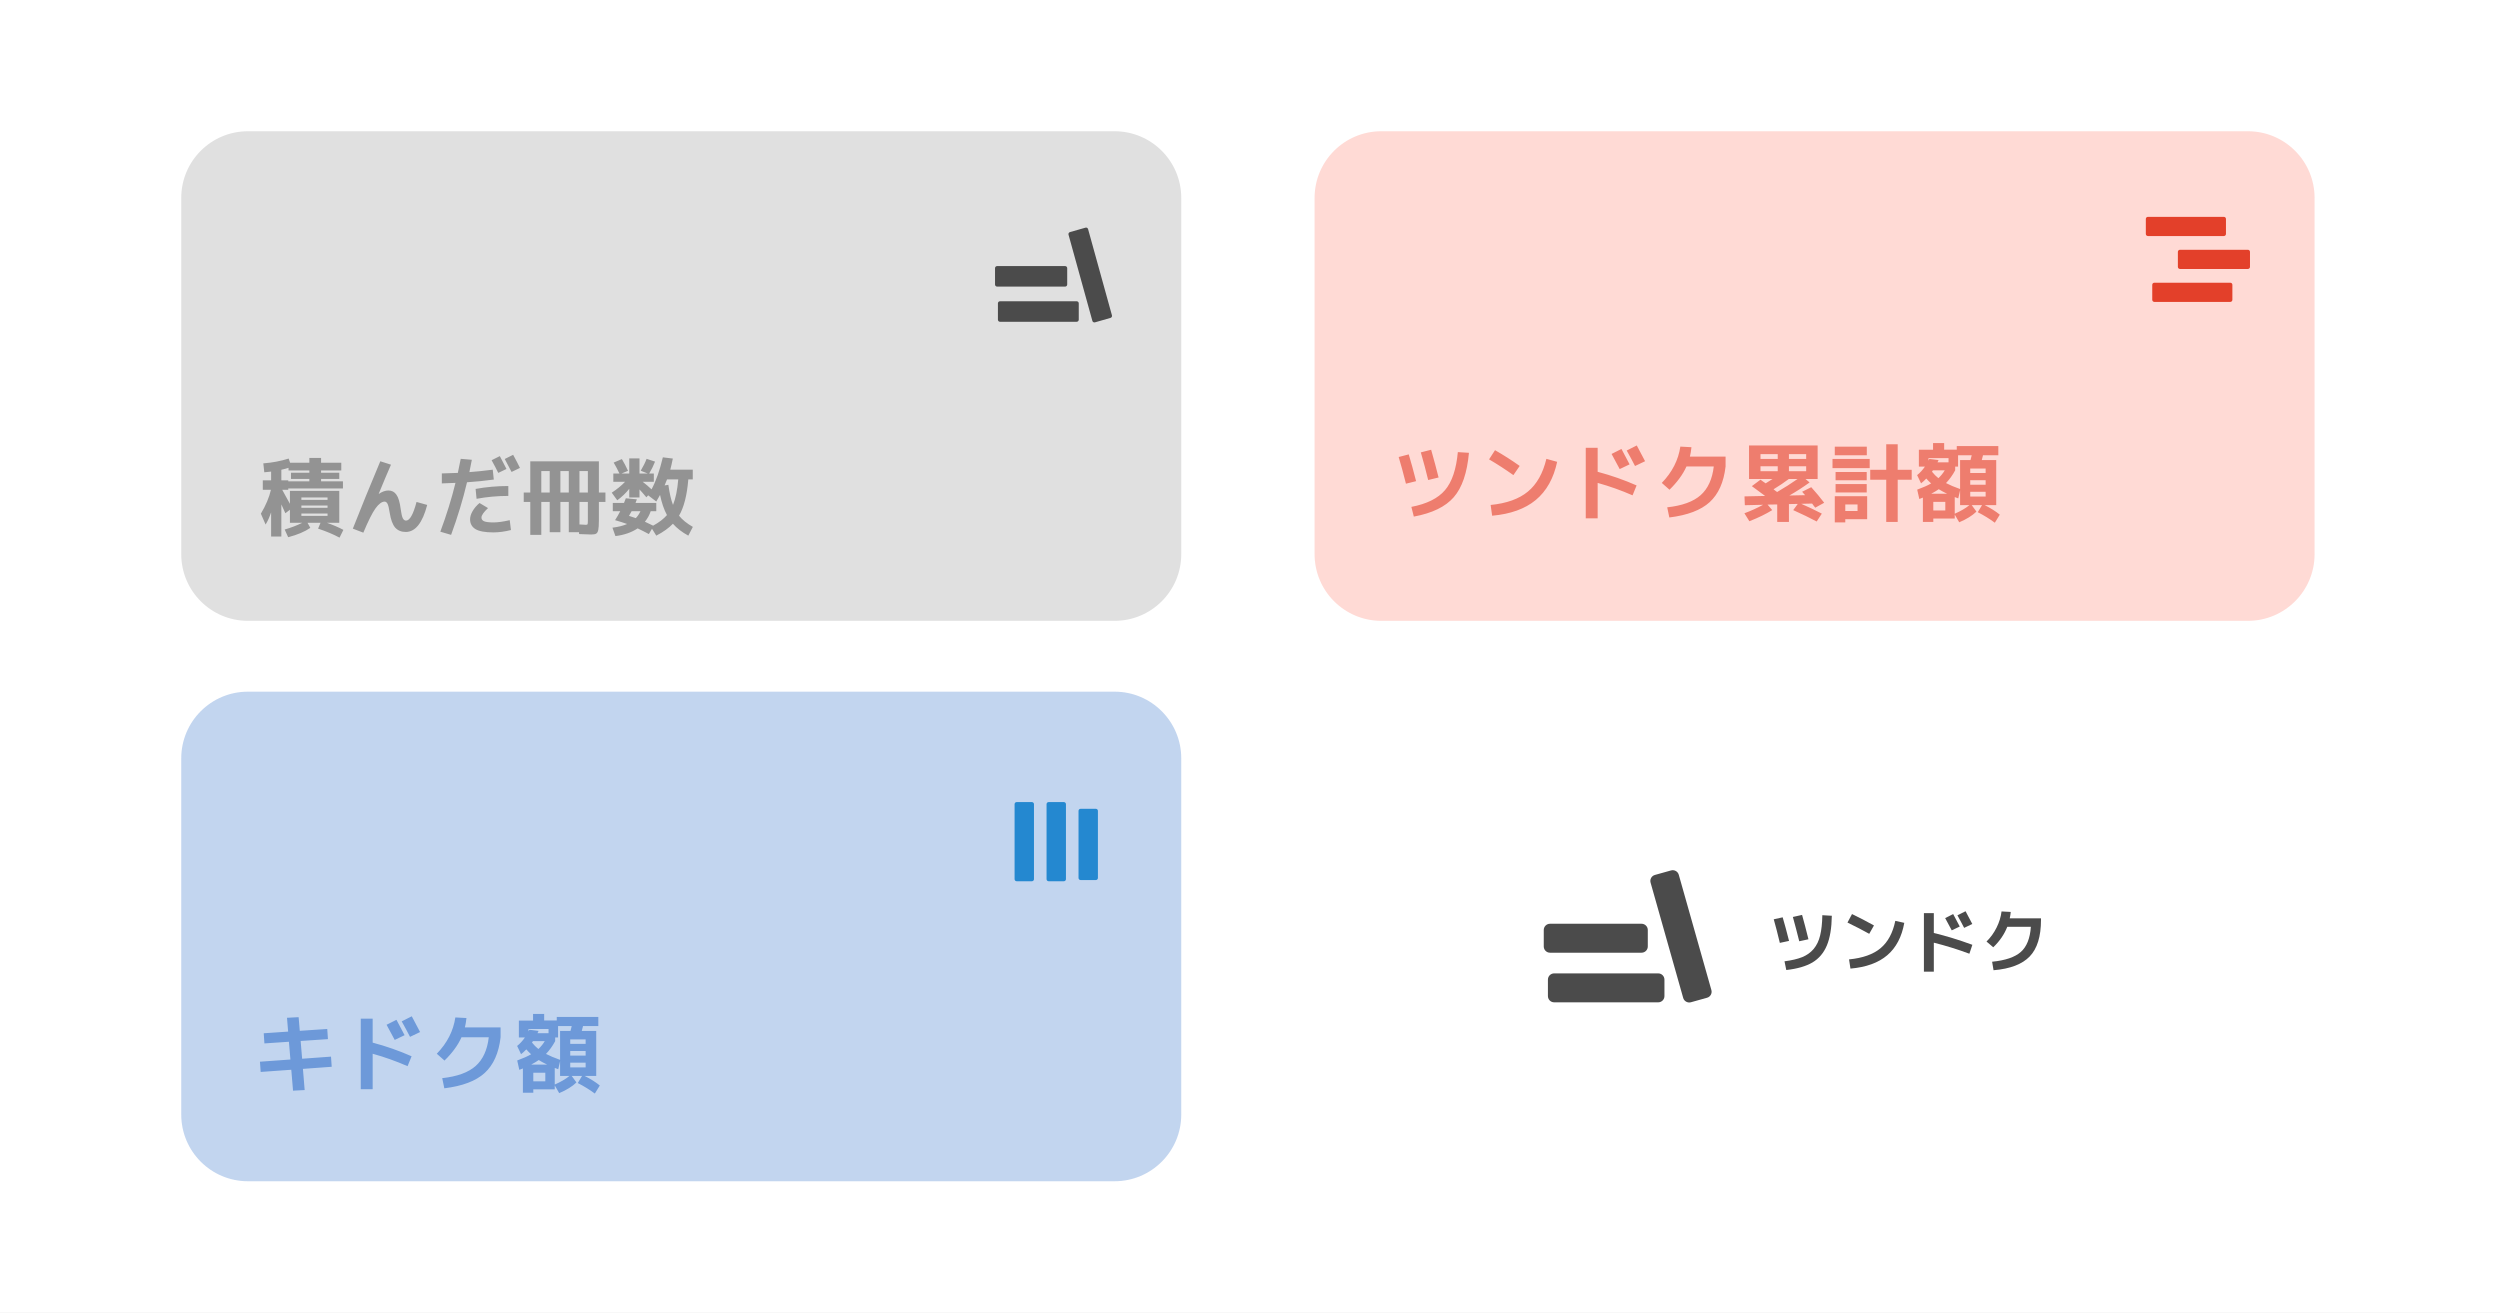
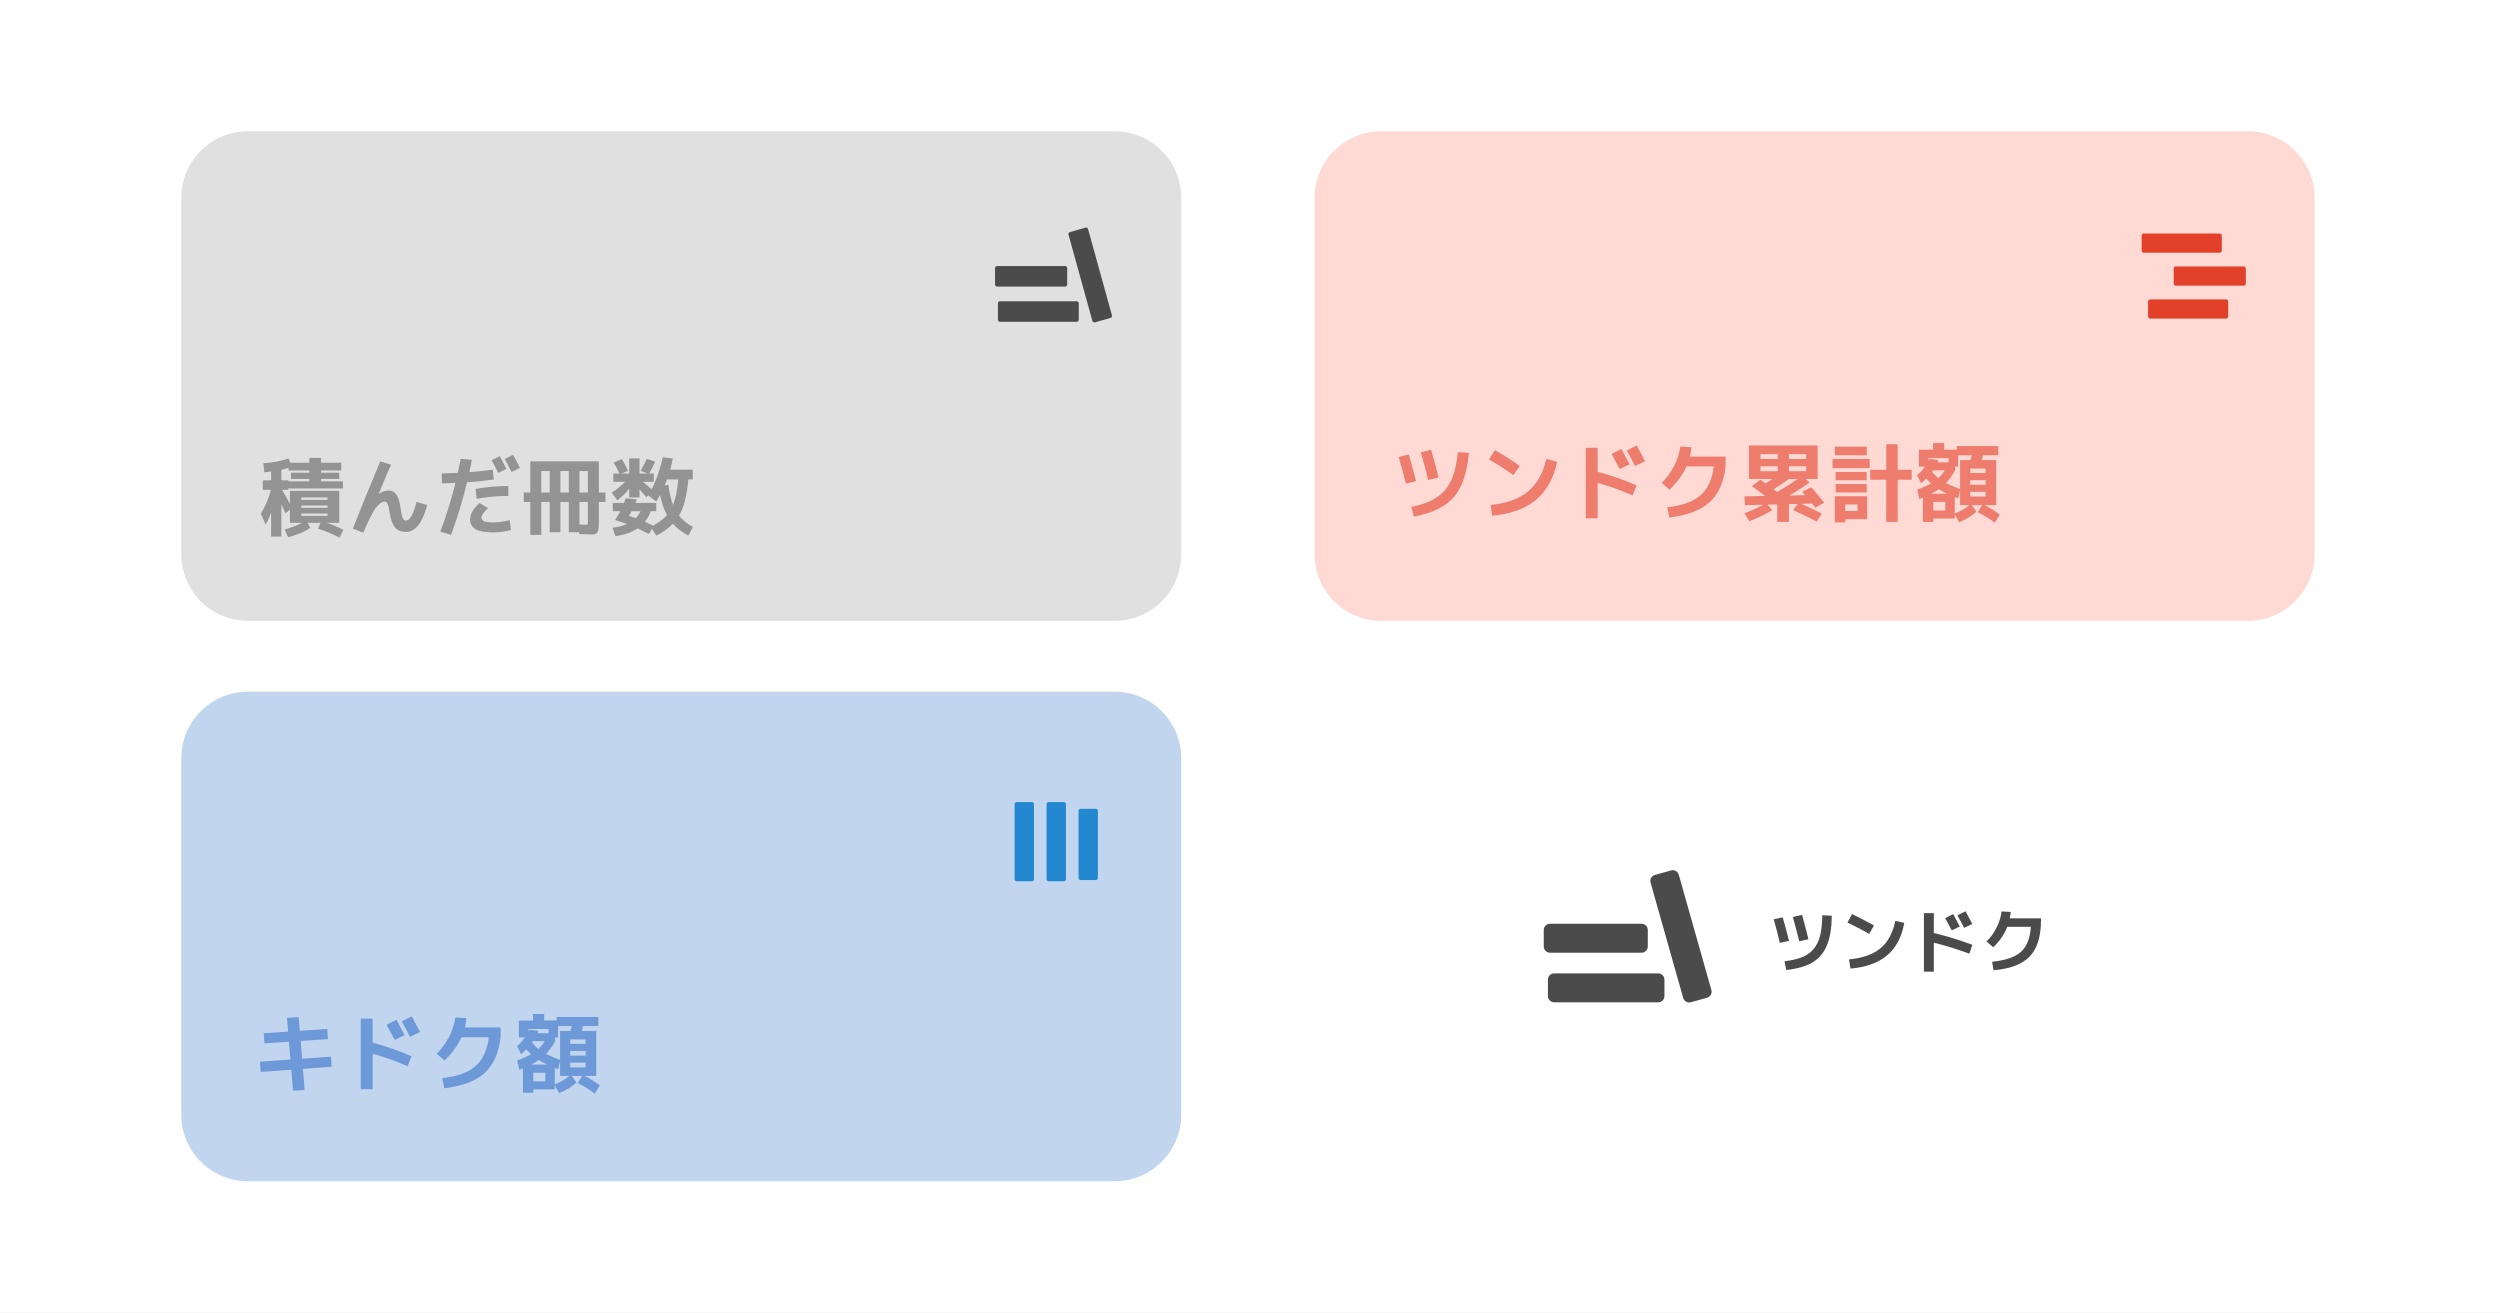
<svg xmlns="http://www.w3.org/2000/svg" width="1200" height="630" viewBox="0 0 1200 630" fill="none">
  <rect width="1200" height="630" fill="white" />
  <rect x="87" y="63" width="480" height="235" rx="32" fill="#E0E0E0" />
  <path d="M144.664 246.482V247.616H157.222V246.482H144.664ZM144.664 242.66V243.752H157.222V242.66H144.664ZM144.664 239.93H157.222V238.796H144.664V239.93ZM135.046 225.482V230.564H138.364V231.026H148.486V229.892H139.666V226.91H148.486V225.818H138.49V224.558C137.566 224.866 136.418 225.174 135.046 225.482ZM154.114 231.026H164.614V234.47H138.364V235.1H135.466C135.97 235.968 136.628 237.172 137.44 238.712C138.28 240.224 138.854 241.26 139.162 241.82V235.604H162.85V250.934H156.886C159.938 251.998 162.584 253.132 164.824 254.336L162.976 258.074C160.092 256.506 156.662 255.064 152.686 253.748L153.862 250.934H147.604L148.948 253.37C146.344 255.19 142.802 256.688 138.322 257.864L136.642 254.168C139.75 253.272 142.578 252.194 145.126 250.934H144.664H139.162V244.676L136.978 246.356C135.774 243.696 135.13 242.282 135.046 242.114V257.528H130.132V245.936C129.376 248.204 128.494 250.15 127.486 251.774L125.218 246.566C127.598 242.59 129.208 238.768 130.048 235.1H126.142V230.564H130.132V226.364C128.788 226.532 127.696 226.644 126.856 226.7L126.394 222.416C130.734 222.08 134.794 221.31 138.574 220.106L139.246 222.122H148.486V219.812H154.114V222.122H163.816V225.818H154.114V226.91H162.85V229.892H154.114V231.026ZM182.548 221.408L187.672 223.046C185.992 226.882 184.032 231.53 181.792 236.99L181.834 237.074C183.43 235.982 184.97 235.436 186.454 235.436C188.078 235.436 189.352 236.108 190.276 237.452C191.228 238.768 191.914 241.064 192.334 244.34C192.614 246.496 192.95 247.966 193.342 248.75C193.734 249.506 194.252 249.884 194.896 249.884C196.688 249.884 198.368 246.902 199.936 240.938L205.06 242.366C202.792 251.018 199.362 255.344 194.77 255.344C192.642 255.344 190.948 254.644 189.688 253.244C188.456 251.816 187.574 249.422 187.042 246.062C186.734 243.99 186.398 242.59 186.034 241.862C185.67 241.134 185.194 240.77 184.606 240.77C183.29 240.77 181.848 241.834 180.28 243.962C178.74 246.09 176.78 249.996 174.4 255.68L169.36 253.748C173.336 243.64 177.732 232.86 182.548 221.408ZM243.112 225.104L239.164 226.994C238.268 225.146 237.204 223.116 235.972 220.904L239.92 218.93C241.068 221.086 242.132 223.144 243.112 225.104ZM249.58 224.6L245.548 226.532C244.036 223.62 242.944 221.548 242.272 220.316L246.304 218.3C247.592 220.652 248.684 222.752 249.58 224.6ZM244.666 249.674L245.254 254.42C242.258 255.176 239.458 255.554 236.854 255.554C232.822 255.554 229.938 255.022 228.202 253.958C226.494 252.894 225.64 251.326 225.64 249.254C225.64 248.05 226.032 246.762 226.816 245.39C227.6 243.99 228.72 242.674 230.176 241.442L234.25 243.878C232.15 245.838 231.1 247.35 231.1 248.414C231.1 249.254 231.534 249.856 232.402 250.22C233.298 250.584 234.782 250.766 236.854 250.766C238.954 250.766 241.558 250.402 244.666 249.674ZM228.286 234.68C233.354 233.756 238.59 233.294 243.994 233.294V238.04C238.814 238.04 233.732 238.502 228.748 239.426L228.286 234.68ZM221.146 220.232L226.48 220.694C226.004 223.186 225.612 225.16 225.304 226.616C228.804 226.364 232.542 225.972 236.518 225.44L237.022 230.186C232.71 230.774 228.426 231.208 224.17 231.488C222.238 239.692 219.69 248.106 216.526 256.73L211.36 255.218C214.384 247.07 216.806 239.258 218.626 231.782C216.414 231.894 214.23 231.978 212.074 232.034V227.246C214.622 227.19 217.184 227.106 219.76 226.994C219.928 226.266 220.39 224.012 221.146 220.232ZM282.172 240.938H278.14V251.732C279.4 251.844 280.38 251.9 281.08 251.9C281.612 251.9 281.92 251.83 282.004 251.69C282.116 251.522 282.172 250.962 282.172 250.01V240.938ZM282.172 236.402V226.112H278.14V236.402H282.172ZM263.86 226.112H259.828V236.402H263.86V226.112ZM268.984 226.112V236.402H273.016V226.112H268.984ZM283.768 256.562C283.04 256.562 281.108 256.492 277.972 256.352L277.93 255.47H273.016V240.938H268.984V255.47H263.86V240.938H259.828V256.73H254.536V240.938H251.386V236.402H254.536V221.45H287.464V236.402H290.614V240.938H287.464V249.842C287.464 251.97 287.366 253.482 287.17 254.378C286.974 255.274 286.638 255.862 286.162 256.142C285.714 256.422 284.916 256.562 283.768 256.562ZM323.038 242.366C324.298 239.286 325.138 235.198 325.558 230.102H320.182C319.678 231.39 319.286 232.356 319.006 233L320.812 232.706C321.372 236.766 322.114 239.986 323.038 242.366ZM305.188 248.708C306.084 247.784 306.826 246.678 307.414 245.39H303.172C302.752 246.202 302.332 246.944 301.912 247.616C302.472 247.784 303.564 248.148 305.188 248.708ZM307.54 225.944C308.828 223.788 309.766 221.884 310.354 220.232L314.428 221.576C313.616 223.62 312.678 225.524 311.614 227.288H313.84V231.278H308.506C309.85 232.286 311.264 233.49 312.748 234.89C314.876 230.914 316.682 225.79 318.166 219.518L322.954 220.106C322.534 222.234 322.128 224.012 321.736 225.44H332.53V230.102H330.388C329.772 237.718 328.288 243.528 325.936 247.532C327.504 249.492 329.716 251.284 332.572 252.908L330.388 257.108C327.364 255.456 324.9 253.552 322.996 251.396C321.064 253.44 318.404 255.344 315.016 257.108L312.958 253.79L311.446 256.352C309.738 255.428 307.946 254.518 306.07 253.622C303.13 255.582 299.574 256.814 295.402 257.318L293.974 253.286C296.718 252.95 299.07 252.362 301.03 251.522C299.378 250.934 297.446 250.318 295.234 249.674C296.074 248.386 296.9 246.958 297.712 245.39H294.142V241.4H299.518C299.91 240.448 300.204 239.706 300.4 239.174L305.692 239.678C305.412 240.462 305.202 241.036 305.062 241.4H315.016V245.39H312.328C311.768 247.154 310.844 248.834 309.556 250.43C310.704 250.962 312.02 251.592 313.504 252.32C316.36 250.752 318.572 249.058 320.14 247.238C318.712 244.578 317.606 241.358 316.822 237.578C316.15 238.838 315.548 239.888 315.016 240.728L311.11 237.746L310.27 238.712C308.814 236.976 307.708 235.716 306.952 234.932V238.796H302.038V234.638C300.442 236.654 298.524 238.488 296.284 240.14L293.638 236.486C296.158 234.834 298.286 233.098 300.022 231.278H294.394V227.288H297.334C296.494 225.496 295.57 223.746 294.562 222.038L298.51 220.358C299.546 222.094 300.526 223.97 301.45 225.986L298.342 227.288H302.038V220.022H306.952V227.288H310.9L307.54 225.944Z" fill="#939393" />
  <rect x="479" y="144.604" width="38.803" height="9.851" rx="1" fill="#4B4B4B" />
  <rect width="44.949" height="9.763" rx="1" transform="matrix(0.26679 0.963755 -0.961586 0.274503 522.008 109)" fill="#4B4B4B" />
  <rect x="477.614" y="127.717" width="34.645" height="9.851" rx="1" fill="#4B4B4B" />
  <path d="M879.276 439.565C879.185 445.481 878.392 450.23 876.896 453.811C875.4 457.393 873.099 460.113 869.994 461.971C866.889 463.807 862.695 465.02 857.414 465.609L856.564 461.427C860.032 460.974 862.865 460.305 865.064 459.421C867.285 458.515 869.121 457.2 870.572 455.477C872.023 453.732 873.054 451.579 873.666 449.017C874.301 446.456 874.652 443.215 874.72 439.293L879.276 439.565ZM851.396 441.265L855.68 440.313C856.609 443.441 857.629 447.215 858.74 451.635L854.32 452.587C853.277 448.213 852.303 444.439 851.396 441.265ZM860.576 440.143L864.996 439.157C865.971 442.625 866.991 446.524 868.056 450.853L863.636 451.805C862.639 447.793 861.619 443.906 860.576 440.143Z" fill="#4B4B4B" />
  <path d="M886.79 442.829L888.966 438.749C892.389 440.381 895.902 442.206 899.506 444.223L897.228 448.235C894.191 446.535 890.711 444.733 886.79 442.829ZM909.74 442.013L914.058 442.965C912.857 449.697 910.137 454.877 905.898 458.503C901.659 462.13 895.766 464.272 888.218 464.929L887.538 460.509C894.111 459.875 899.155 458.084 902.668 455.137C906.204 452.168 908.561 447.793 909.74 442.013Z" fill="#4B4B4B" />
  <path d="M940.68 444.733L936.838 446.569C935.931 444.824 934.877 442.863 933.676 440.687L937.518 438.749C938.538 440.608 939.592 442.603 940.68 444.733ZM946.698 443.509L942.788 445.379C941.836 443.498 940.759 441.492 939.558 439.361L943.468 437.389C944.919 440.064 945.995 442.104 946.698 443.509ZM923.476 438.307H928.236V447.827C934.129 449.255 940.295 451.148 946.732 453.505L945.304 457.789C939.637 455.681 933.948 453.913 928.236 452.485V466.391H923.476V438.307Z" fill="#4B4B4B" />
  <path d="M974.816 444.869H963.494C962.066 448.496 959.822 451.771 956.762 454.695L953.532 451.941C955.504 449.992 957.113 447.759 958.36 445.243C959.629 442.705 960.423 440.121 960.74 437.491L965.16 437.729C965.069 438.681 964.911 439.701 964.684 440.789H979.678V441.571C979.678 449.482 977.876 455.319 974.272 459.081C970.668 462.844 964.877 465.054 956.898 465.711L956.218 461.631C962.587 460.997 967.177 459.433 969.988 456.939C972.821 454.446 974.431 450.423 974.816 444.869Z" fill="#4B4B4B" />
  <rect x="743" y="467.224" width="55.933" height="13.896" rx="3" fill="#4B4B4B" />
  <rect width="63.506" height="14.05" rx="3" transform="matrix(0.272196 0.962242 -0.963124 0.269059 804.995 417)" fill="#4B4B4B" />
  <rect x="741.002" y="443.402" width="49.94" height="13.896" rx="3" fill="#4B4B4B" />
  <rect x="631" y="63" width="480" height="235" rx="32" fill="#FF8372" fill-opacity="0.3" />
  <path d="M699.76 217.012L705.094 217.348C704.226 227.008 701.79 234.12 697.786 238.684C693.81 243.248 687.426 246.342 678.634 247.966L677.458 243.304C684.878 241.876 690.254 239.202 693.586 235.282C696.946 231.362 699.004 225.272 699.76 217.012ZM671.368 219.364L676.198 218.104C677.374 222.052 678.55 226.336 679.726 230.956L674.854 232.174C673.678 227.498 672.516 223.228 671.368 219.364ZM681.994 217.138L686.95 215.878C688.378 220.918 689.568 225.356 690.52 229.192L685.522 230.41C684.57 226.406 683.394 221.982 681.994 217.138ZM715.51 242.38C723.182 241.624 729.146 239.482 733.402 235.954C737.658 232.426 740.612 227.19 742.264 220.246L747.43 221.674C745.75 229.598 742.334 235.702 737.182 239.986C732.058 244.242 725.072 246.762 716.224 247.546L715.51 242.38ZM714.754 220.498L717.61 216.088C721.726 218.44 725.674 220.96 729.454 223.648L726.43 228.058C722.566 225.314 718.674 222.794 714.754 220.498ZM782.206 222.892L777.46 225.16C776.34 223.004 775.038 220.582 773.554 217.894L778.3 215.5C779.56 217.796 780.862 220.26 782.206 222.892ZM789.64 221.38L784.81 223.69C783.634 221.366 782.304 218.888 780.82 216.256L785.65 213.82C787.442 217.124 788.772 219.644 789.64 221.38ZM761.164 214.954H766.876V226.462C773.4 228.198 779.63 230.382 785.566 233.014L783.634 237.76C778.118 235.352 772.532 233.364 766.876 231.796V248.806H761.164V214.954ZM801.274 248.386L800.266 243.514C807.462 242.73 812.81 240.784 816.31 237.676C819.81 234.568 821.91 229.976 822.61 223.9H809.506C807.826 227.68 805.11 231.404 801.358 235.072L797.662 231.796C802.646 226.644 805.614 220.834 806.566 214.366L811.9 214.66C811.704 216.508 811.452 218.006 811.144 219.154H828.28V223.9C827.412 231.46 824.864 237.172 820.636 241.036C816.436 244.872 809.982 247.322 801.274 248.386ZM853.312 220.288V217.978H845.038V220.288H853.312ZM853.312 223.816H845.038V226.168H853.312V223.816ZM858.688 220.288H866.962V217.978H858.688V220.288ZM858.688 223.816V226.168H866.962V223.816H858.688ZM853.018 236.164C856.49 234.148 859.766 232.062 862.846 229.906H858.646C856.462 231.558 854.012 233.21 851.296 234.862C851.52 235.03 851.828 235.268 852.22 235.576C852.612 235.856 852.878 236.052 853.018 236.164ZM865.03 236.038L869.398 233.854C871.61 236.29 873.682 238.782 875.614 241.33L871.33 243.682C871.218 243.542 870.98 243.248 870.616 242.8C870.28 242.324 870.014 241.96 869.818 241.708L864.61 241.834C867.998 243.318 871.288 244.886 874.48 246.538L872.002 250.318C868.866 248.638 865.114 246.818 860.746 244.858L862.93 241.876L858.688 241.96V250.528H853.06V242.128L848.44 242.212L850.666 244.858C847.642 246.734 843.988 248.512 839.704 250.192L837.31 246.37C840.474 245.194 843.47 243.836 846.298 242.296L837.52 242.506L837.352 238.264L847.264 238.054C845.024 236.346 842.896 234.778 840.88 233.35L845.038 230.242C845.318 230.438 845.738 230.746 846.298 231.166C846.886 231.586 847.292 231.866 847.516 232.006C849.588 230.718 850.694 230.018 850.834 229.906H845.038H839.536V213.82H872.464V229.906H866.626L868.6 231.586C865.492 233.826 862.258 235.912 858.898 237.844L866.458 237.676C866.29 237.48 866.038 237.2 865.702 236.836C865.394 236.472 865.17 236.206 865.03 236.038ZM885.736 249.226V250.738H880.696V238.18H896.236V249.226H885.736ZM885.736 245.278H891.616V242.128H885.736V245.278ZM917.614 225.496V230.284H910.894V250.528H905.392V230.284H897.706V225.496H905.392V213.232H910.894V225.496H917.614ZM880.696 218.524V214.408H896.068V218.524H880.696ZM879.604 224.698V220.288H897.454V224.698H879.604ZM881.074 230.536V226.546H896.026V230.536H881.074ZM881.074 236.374V232.342H896.026V236.374H881.074ZM945.712 232.678H953.104V230.494H945.712V232.678ZM945.712 238.348H953.104V236.08H945.712V238.348ZM934.078 231.88C935.898 232.832 938.152 233.784 940.84 234.736V220.834H945.838C946.118 219.826 946.314 219.056 946.426 218.524H939.874V223.984H938.488V225.748C937.2 228.128 935.73 230.172 934.078 231.88ZM930.424 229.528C931.656 228.38 932.678 227.12 933.49 225.748H927.82C927.764 225.804 927.68 225.916 927.568 226.084C927.484 226.252 927.414 226.364 927.358 226.42C928.282 227.596 929.304 228.632 930.424 229.528ZM938.278 238.6V246.58C941.162 245.32 943.514 243.948 945.334 242.464H940.84V235.366L939.958 239.23C939.566 239.09 939.006 238.88 938.278 238.6ZM934.624 237.004C933.056 236.248 931.712 235.52 930.592 234.82C929.696 235.464 928.492 236.192 926.98 237.004H934.624ZM927.988 248.89V250.528H922.99V238.852C922.906 238.88 922.654 238.978 922.234 239.146C921.814 239.314 921.492 239.44 921.268 239.524L920.26 235.03C923.088 233.994 925.314 233 926.938 232.048C926.07 231.264 925.3 230.48 924.628 229.696C923.732 230.648 922.892 231.418 922.108 232.006L920.218 228.058C921.59 226.966 922.836 225.608 923.956 223.984H921.058V215.878H927.862V212.686H933.196V215.836H939.244V214.114H959.194V218.524H951.844C951.732 219.056 951.536 219.826 951.256 220.834H958.186V242.464H952.642C955.554 243.92 957.976 245.446 959.908 247.042L957.514 250.906C954.994 249.03 952.264 247.35 949.324 245.866L951.382 242.464H946.426L948.694 245.572C946.706 247.504 943.948 249.212 940.42 250.696L938.278 247V248.89H927.988ZM927.988 245.026H933.742V240.91H927.988V245.026ZM953.104 227.05V224.908H945.712V227.05H953.104ZM935.296 219.91H925.678V221.086C925.706 220.974 925.776 220.834 925.888 220.666C926 220.498 926.07 220.372 926.098 220.288L930.508 220.834C930.452 220.946 930.368 221.128 930.256 221.38C930.144 221.604 930.06 221.786 930.004 221.926H935.296V219.91Z" fill="#E3402A" fill-opacity="0.6" />
-   <rect x="1033.08" y="135.701" width="38.462" height="9.214" rx="1" fill="#E3402A" />
-   <rect x="1030" y="104.085" width="38.462" height="9.214" rx="1" fill="#E3402A" />
-   <rect x="1045.38" y="119.893" width="34.615" height="9.214" rx="1" fill="#E3402A" />
+   <rect x="1031.08" y="143.701" width="38.462" height="9.214" rx="1" fill="#E3402A" />
+   <rect x="1028" y="112.085" width="38.462" height="9.214" rx="1" fill="#E3402A" />
+   <rect x="1043.38" y="127.893" width="34.615" height="9.214" rx="1" fill="#E3402A" />
  <rect x="87" y="332" width="480" height="235" rx="32" fill="#3571CA" fill-opacity="0.3" />
  <path d="M137.758 488.534L143.344 488.24L143.89 494.792L157.078 493.91L157.414 498.782L144.31 499.664L145.024 508.19L158.884 507.182L159.22 512.054L145.402 513.062L146.242 523.226L140.656 523.52L139.816 513.482L125.116 514.532L124.78 509.618L139.396 508.568L138.682 500.042L126.922 500.84L126.586 495.968L138.304 495.17L137.758 488.534ZM194.206 496.892L189.46 499.16C188.34 497.004 187.038 494.582 185.554 491.894L190.3 489.5C191.56 491.796 192.862 494.26 194.206 496.892ZM201.64 495.38L196.81 497.69C195.634 495.366 194.304 492.888 192.82 490.256L197.65 487.82C199.442 491.124 200.772 493.644 201.64 495.38ZM173.164 488.954H178.876V500.462C185.4 502.198 191.63 504.382 197.566 507.014L195.634 511.76C190.118 509.352 184.532 507.364 178.876 505.796V522.806H173.164V488.954ZM213.274 522.386L212.266 517.514C219.462 516.73 224.81 514.784 228.31 511.676C231.81 508.568 233.91 503.976 234.61 497.9H221.506C219.826 501.68 217.11 505.404 213.358 509.072L209.662 505.796C214.646 500.644 217.614 494.834 218.566 488.366L223.9 488.66C223.704 490.508 223.452 492.006 223.144 493.154H240.28V497.9C239.412 505.46 236.864 511.172 232.636 515.036C228.436 518.872 221.982 521.322 213.274 522.386ZM273.712 506.678H281.104V504.494H273.712V506.678ZM273.712 512.348H281.104V510.08H273.712V512.348ZM262.078 505.88C263.898 506.832 266.152 507.784 268.84 508.736V494.834H273.838C274.118 493.826 274.314 493.056 274.426 492.524H267.874V497.984H266.488V499.748C265.2 502.128 263.73 504.172 262.078 505.88ZM258.424 503.528C259.656 502.38 260.678 501.12 261.49 499.748H255.82C255.764 499.804 255.68 499.916 255.568 500.084C255.484 500.252 255.414 500.364 255.358 500.42C256.282 501.596 257.304 502.632 258.424 503.528ZM266.278 512.6V520.58C269.162 519.32 271.514 517.948 273.334 516.464H268.84V509.366L267.958 513.23C267.566 513.09 267.006 512.88 266.278 512.6ZM262.624 511.004C261.056 510.248 259.712 509.52 258.592 508.82C257.696 509.464 256.492 510.192 254.98 511.004H262.624ZM255.988 522.89V524.528H250.99V512.852C250.906 512.88 250.654 512.978 250.234 513.146C249.814 513.314 249.492 513.44 249.268 513.524L248.26 509.03C251.088 507.994 253.314 507 254.938 506.048C254.07 505.264 253.3 504.48 252.628 503.696C251.732 504.648 250.892 505.418 250.108 506.006L248.218 502.058C249.59 500.966 250.836 499.608 251.956 497.984H249.058V489.878H255.862V486.686H261.196V489.836H267.244V488.114H287.194V492.524H279.844C279.732 493.056 279.536 493.826 279.256 494.834H286.186V516.464H280.642C283.554 517.92 285.976 519.446 287.908 521.042L285.514 524.906C282.994 523.03 280.264 521.35 277.324 519.866L279.382 516.464H274.426L276.694 519.572C274.706 521.504 271.948 523.212 268.42 524.696L266.278 521V522.89H255.988ZM255.988 519.026H261.742V514.91H255.988V519.026ZM281.104 501.05V498.908H273.712V501.05H281.104ZM263.296 493.91H253.678V495.086C253.706 494.974 253.776 494.834 253.888 494.666C254 494.498 254.07 494.372 254.098 494.288L258.508 494.834C258.452 494.946 258.368 495.128 258.256 495.38C258.144 495.604 258.06 495.786 258.004 495.926H263.296V493.91Z" fill="#3571CA" fill-opacity="0.6" />
  <rect x="487" y="423" width="38" height="9.309" rx="1" transform="rotate(-90 487 423)" fill="#2488D0" />
  <rect x="502.346" y="423" width="38" height="9.309" rx="1" transform="rotate(-90 502.346 423)" fill="#2488D0" />
  <rect x="517.691" y="422.422" width="34.2" height="9.309" rx="1" transform="rotate(-90 517.691 422.422)" fill="#2488D0" />
</svg>
